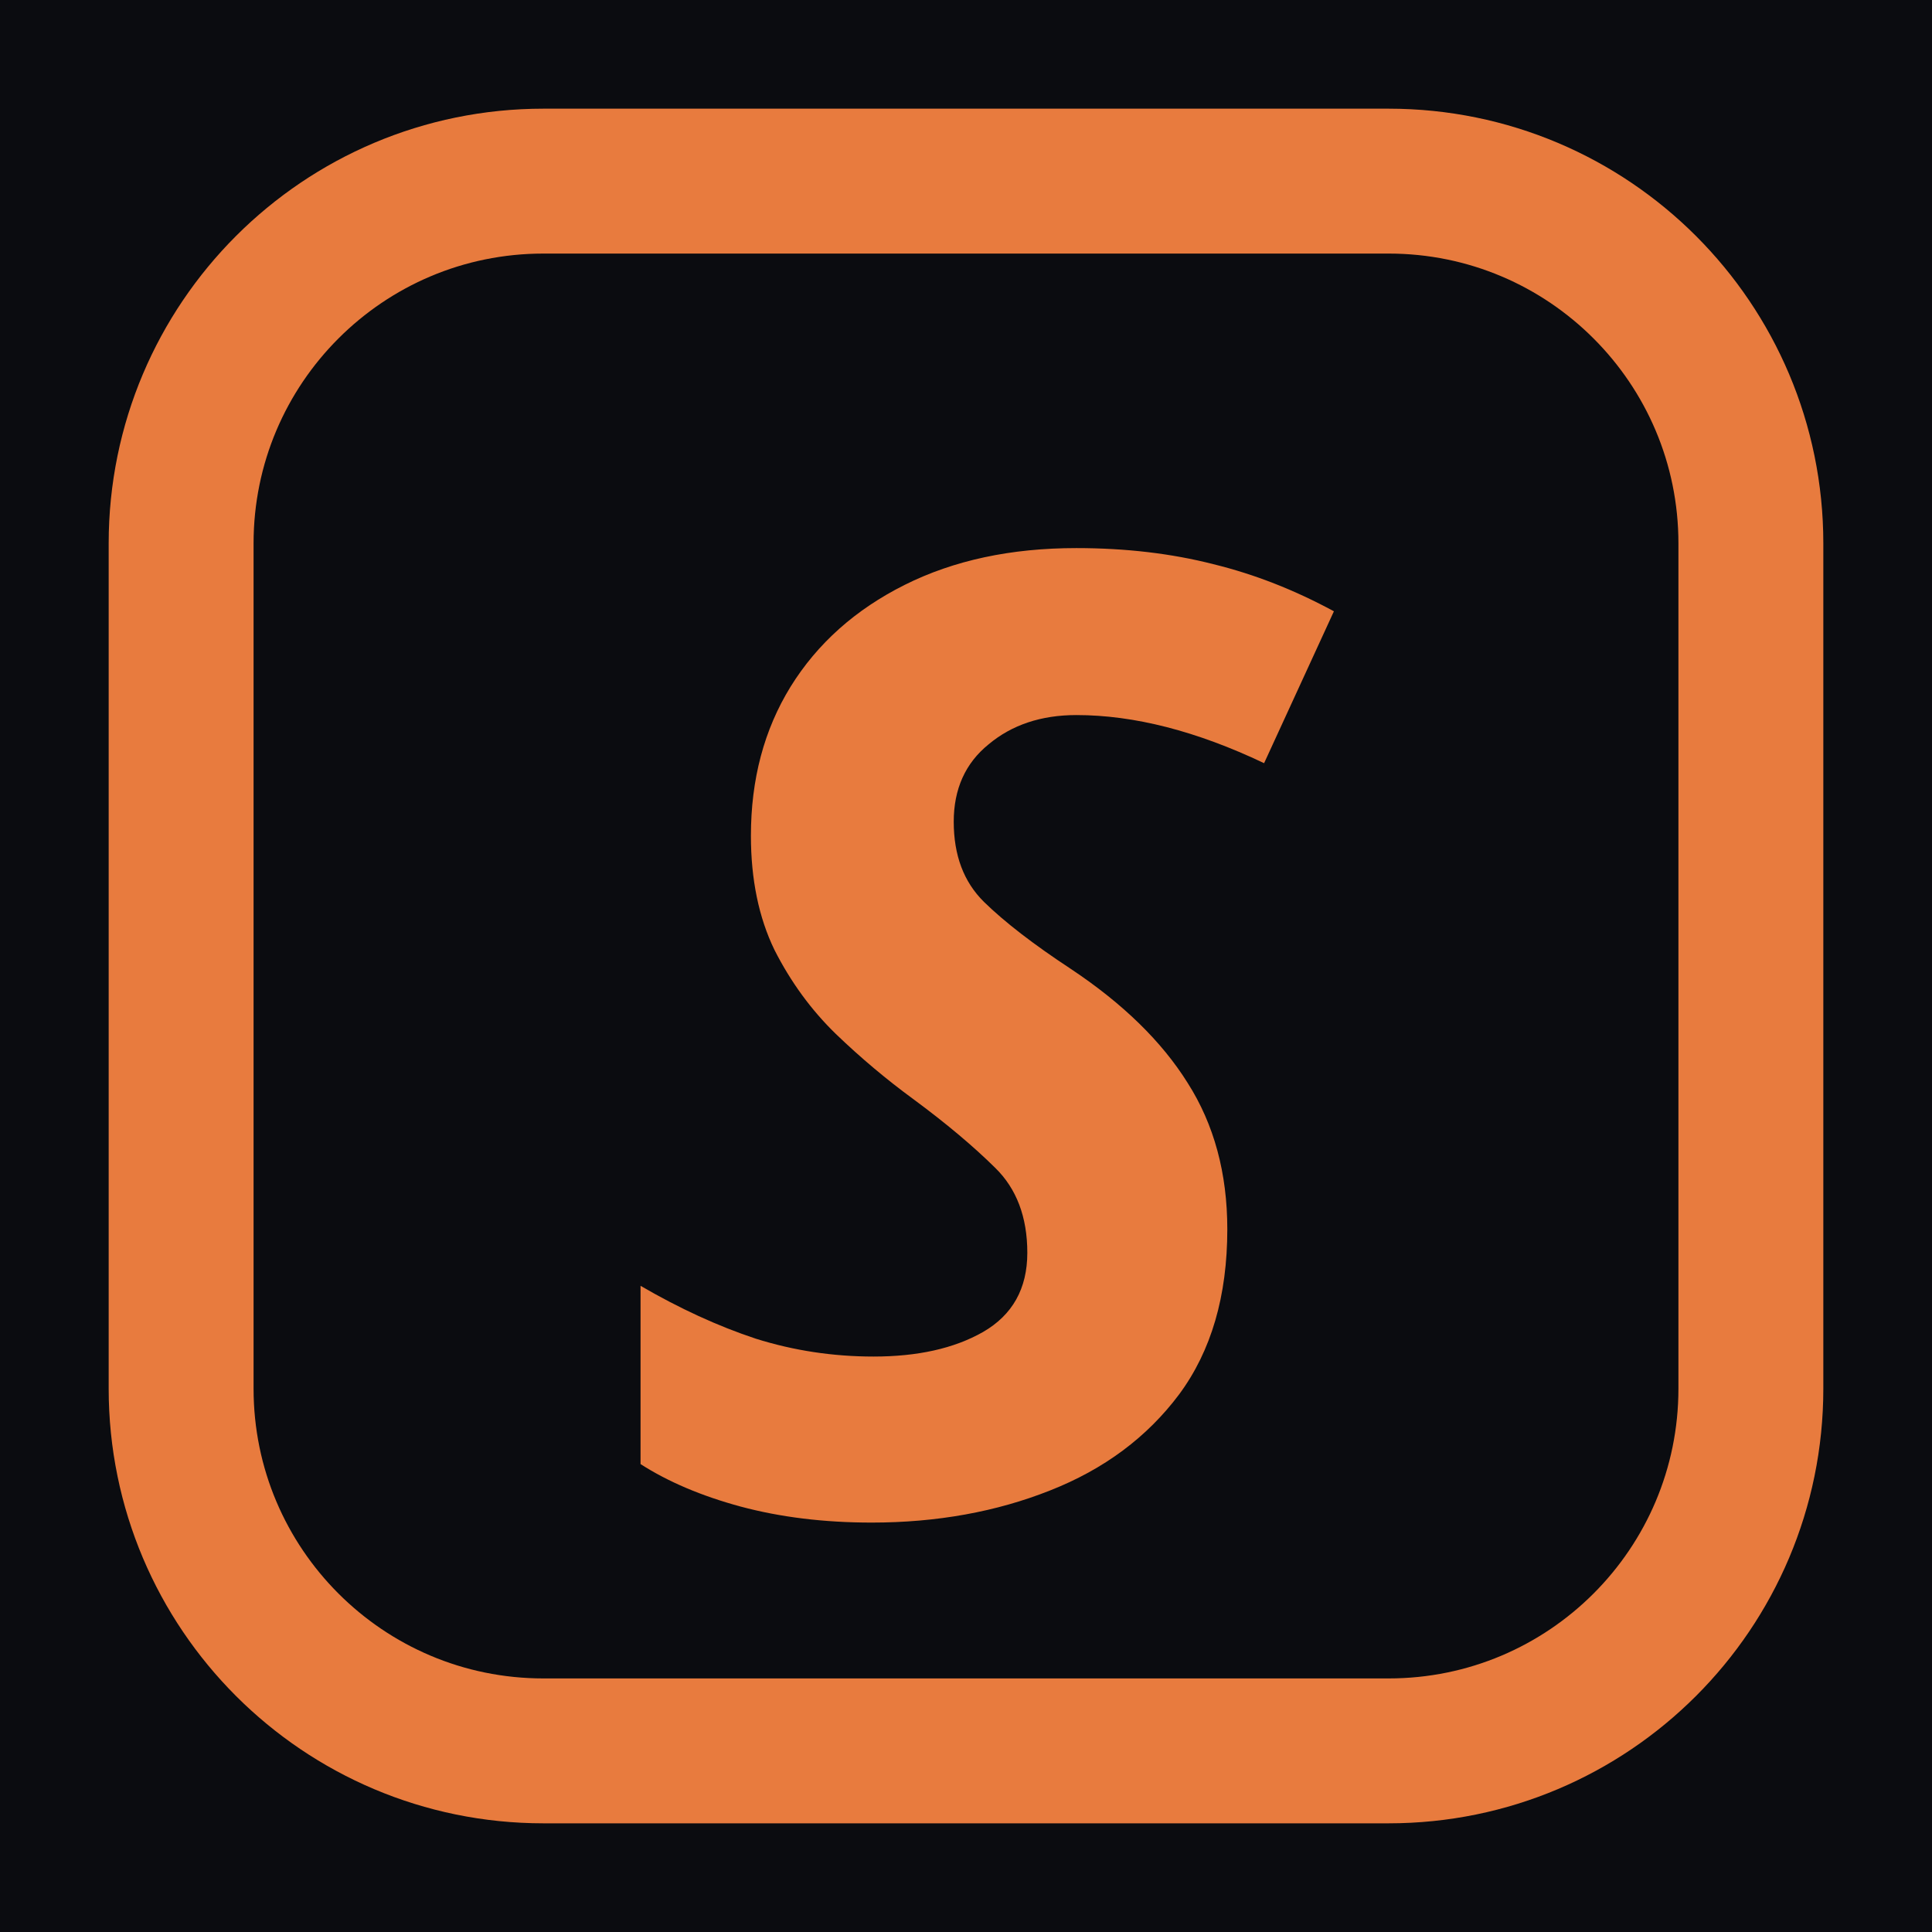
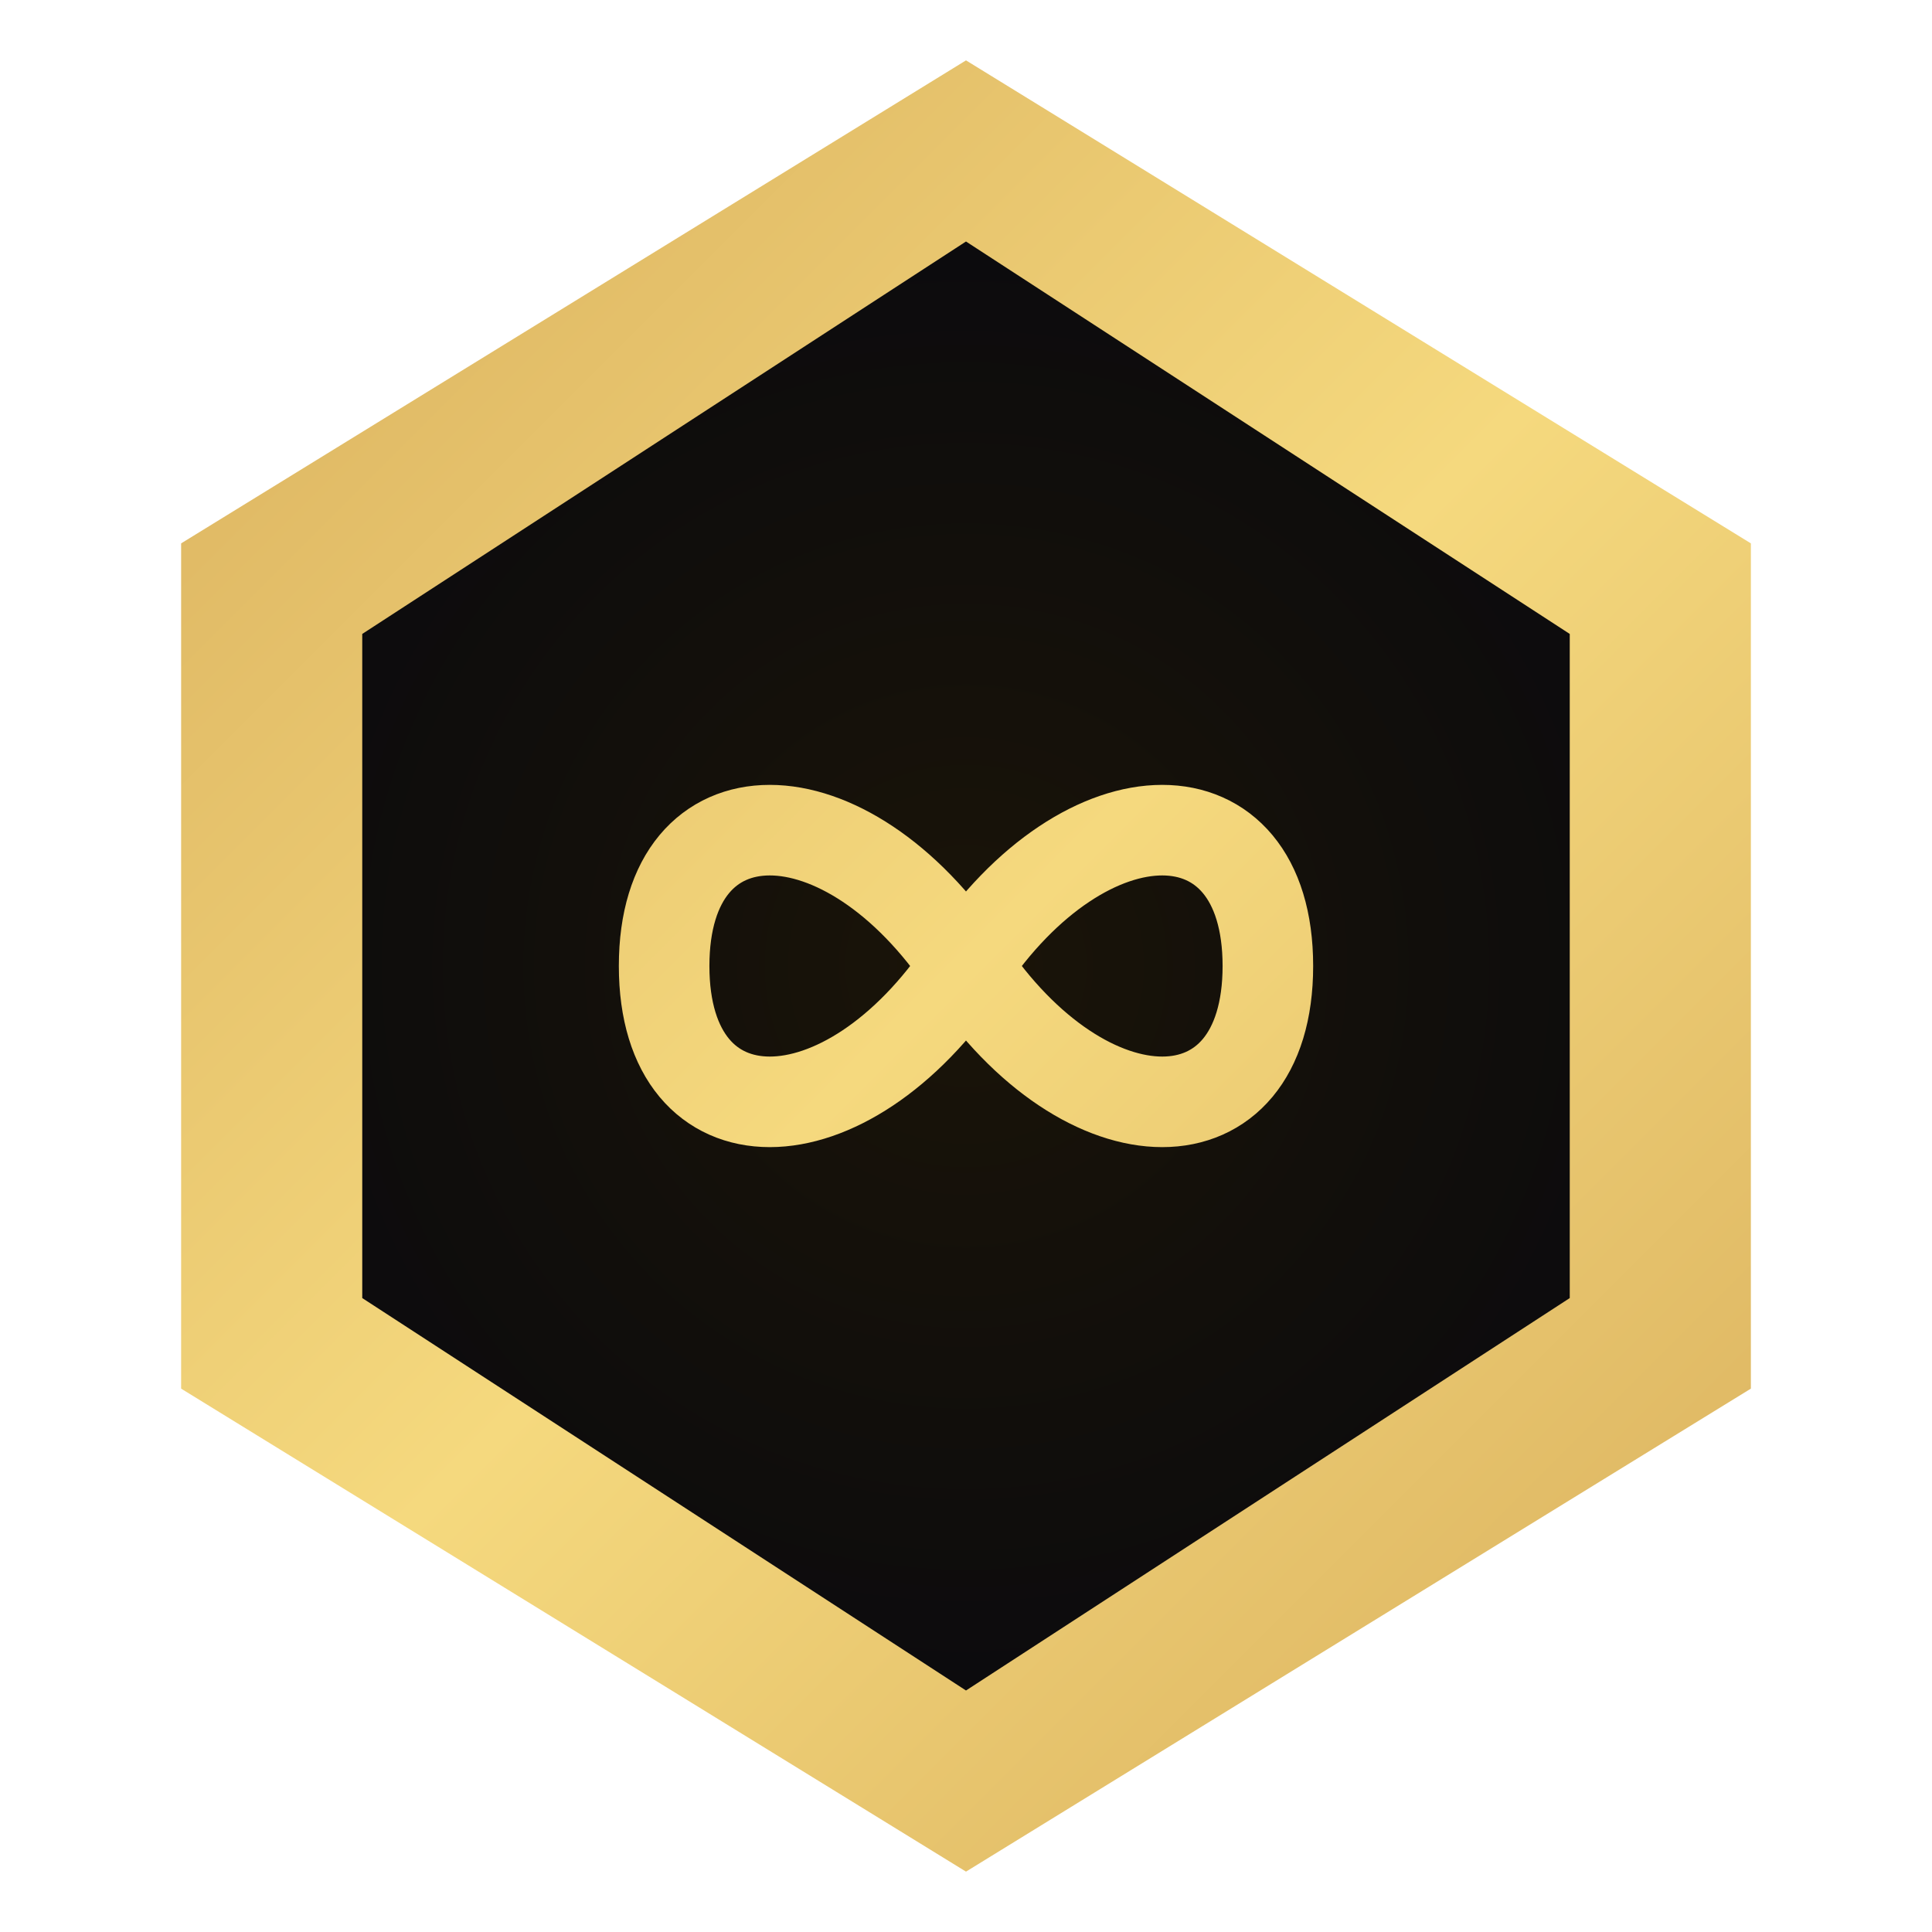
- <svg xmlns="http://www.w3.org/2000/svg" viewBox="0 0 32 32" width="32" height="32">
-   <rect width="32" height="32" fill="#0B0C10" />
-   <rect x="3" y="3" width="26" height="26" rx="6" stroke="#E87B3E" stroke-width="2.4" fill="none" />
-   <text x="16" y="25" text-anchor="middle" font-family="Arial Black, sans-serif" font-size="22" font-weight="900" font-style="italic" fill="#E87B3E">S</text>
+ <svg xmlns="http://www.w3.org/2000/svg" viewBox="0 0 64 64" fill="none">
+   <defs>
+     <linearGradient id="goldGrad" x1="0" y1="0" x2="64" y2="64" gradientUnits="userSpaceOnUse">
+       <stop offset="0" stop-color="#d4a857" />
+       <stop offset="0.5" stop-color="#f5d97e" />
+       <stop offset="1" stop-color="#d4a857" />
+     </linearGradient>
+     <radialGradient id="bgGrad" cx="32" cy="32" r="32" gradientUnits="userSpaceOnUse">
+       <stop offset="0" stop-color="#1a1408" />
+       <stop offset="1" stop-color="#07080f" />
+     </radialGradient>
+   </defs>
+   <path d="M32 2 L58 18 L58 46 L32 62 L6 46 L6 18 Z" fill="url(#goldGrad)" />
+   <path d="M32 8 L52 21 L52 43 L32 56 L12 43 L12 21 Z" fill="url(#bgGrad)" />
+   <path d="M22 32            C 22 26, 28 26, 32 32            C 36 38, 42 38, 42 32            C 42 26, 36 26, 32 32            C 28 38, 22 38, 22 32 Z" stroke="url(#goldGrad)" stroke-width="3" fill="none" stroke-linecap="round" stroke-linejoin="round" />
</svg>
